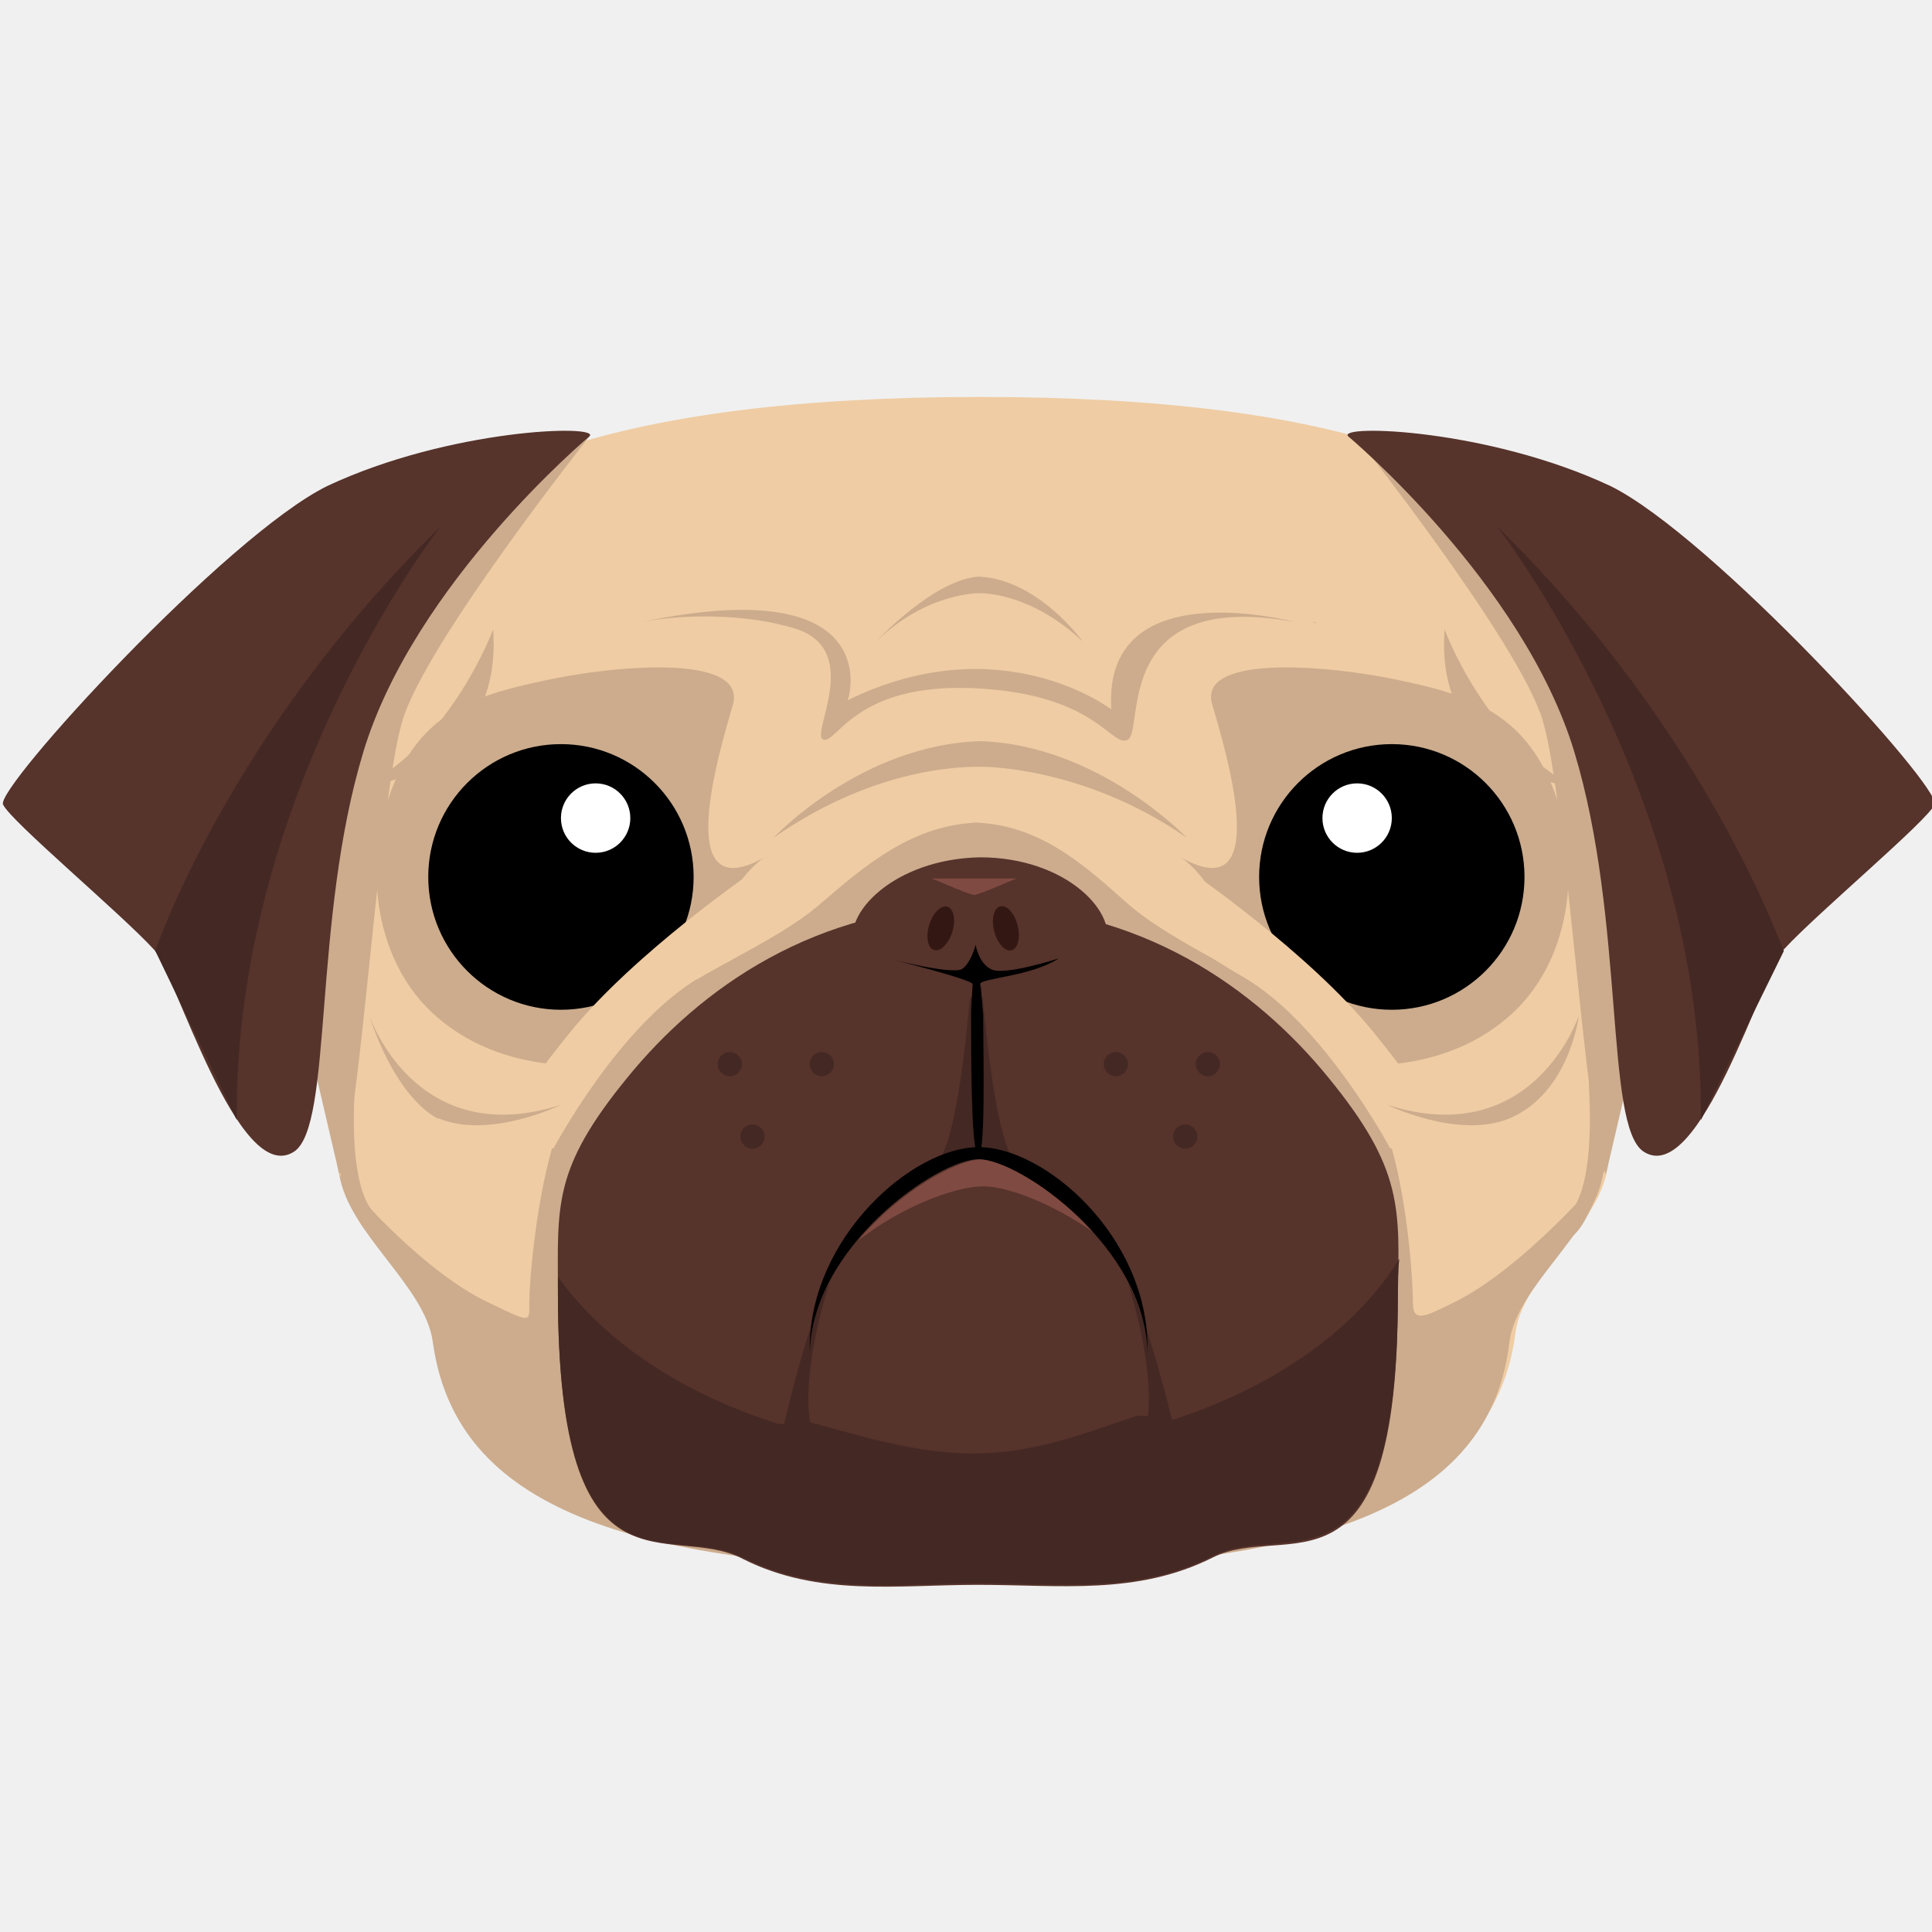
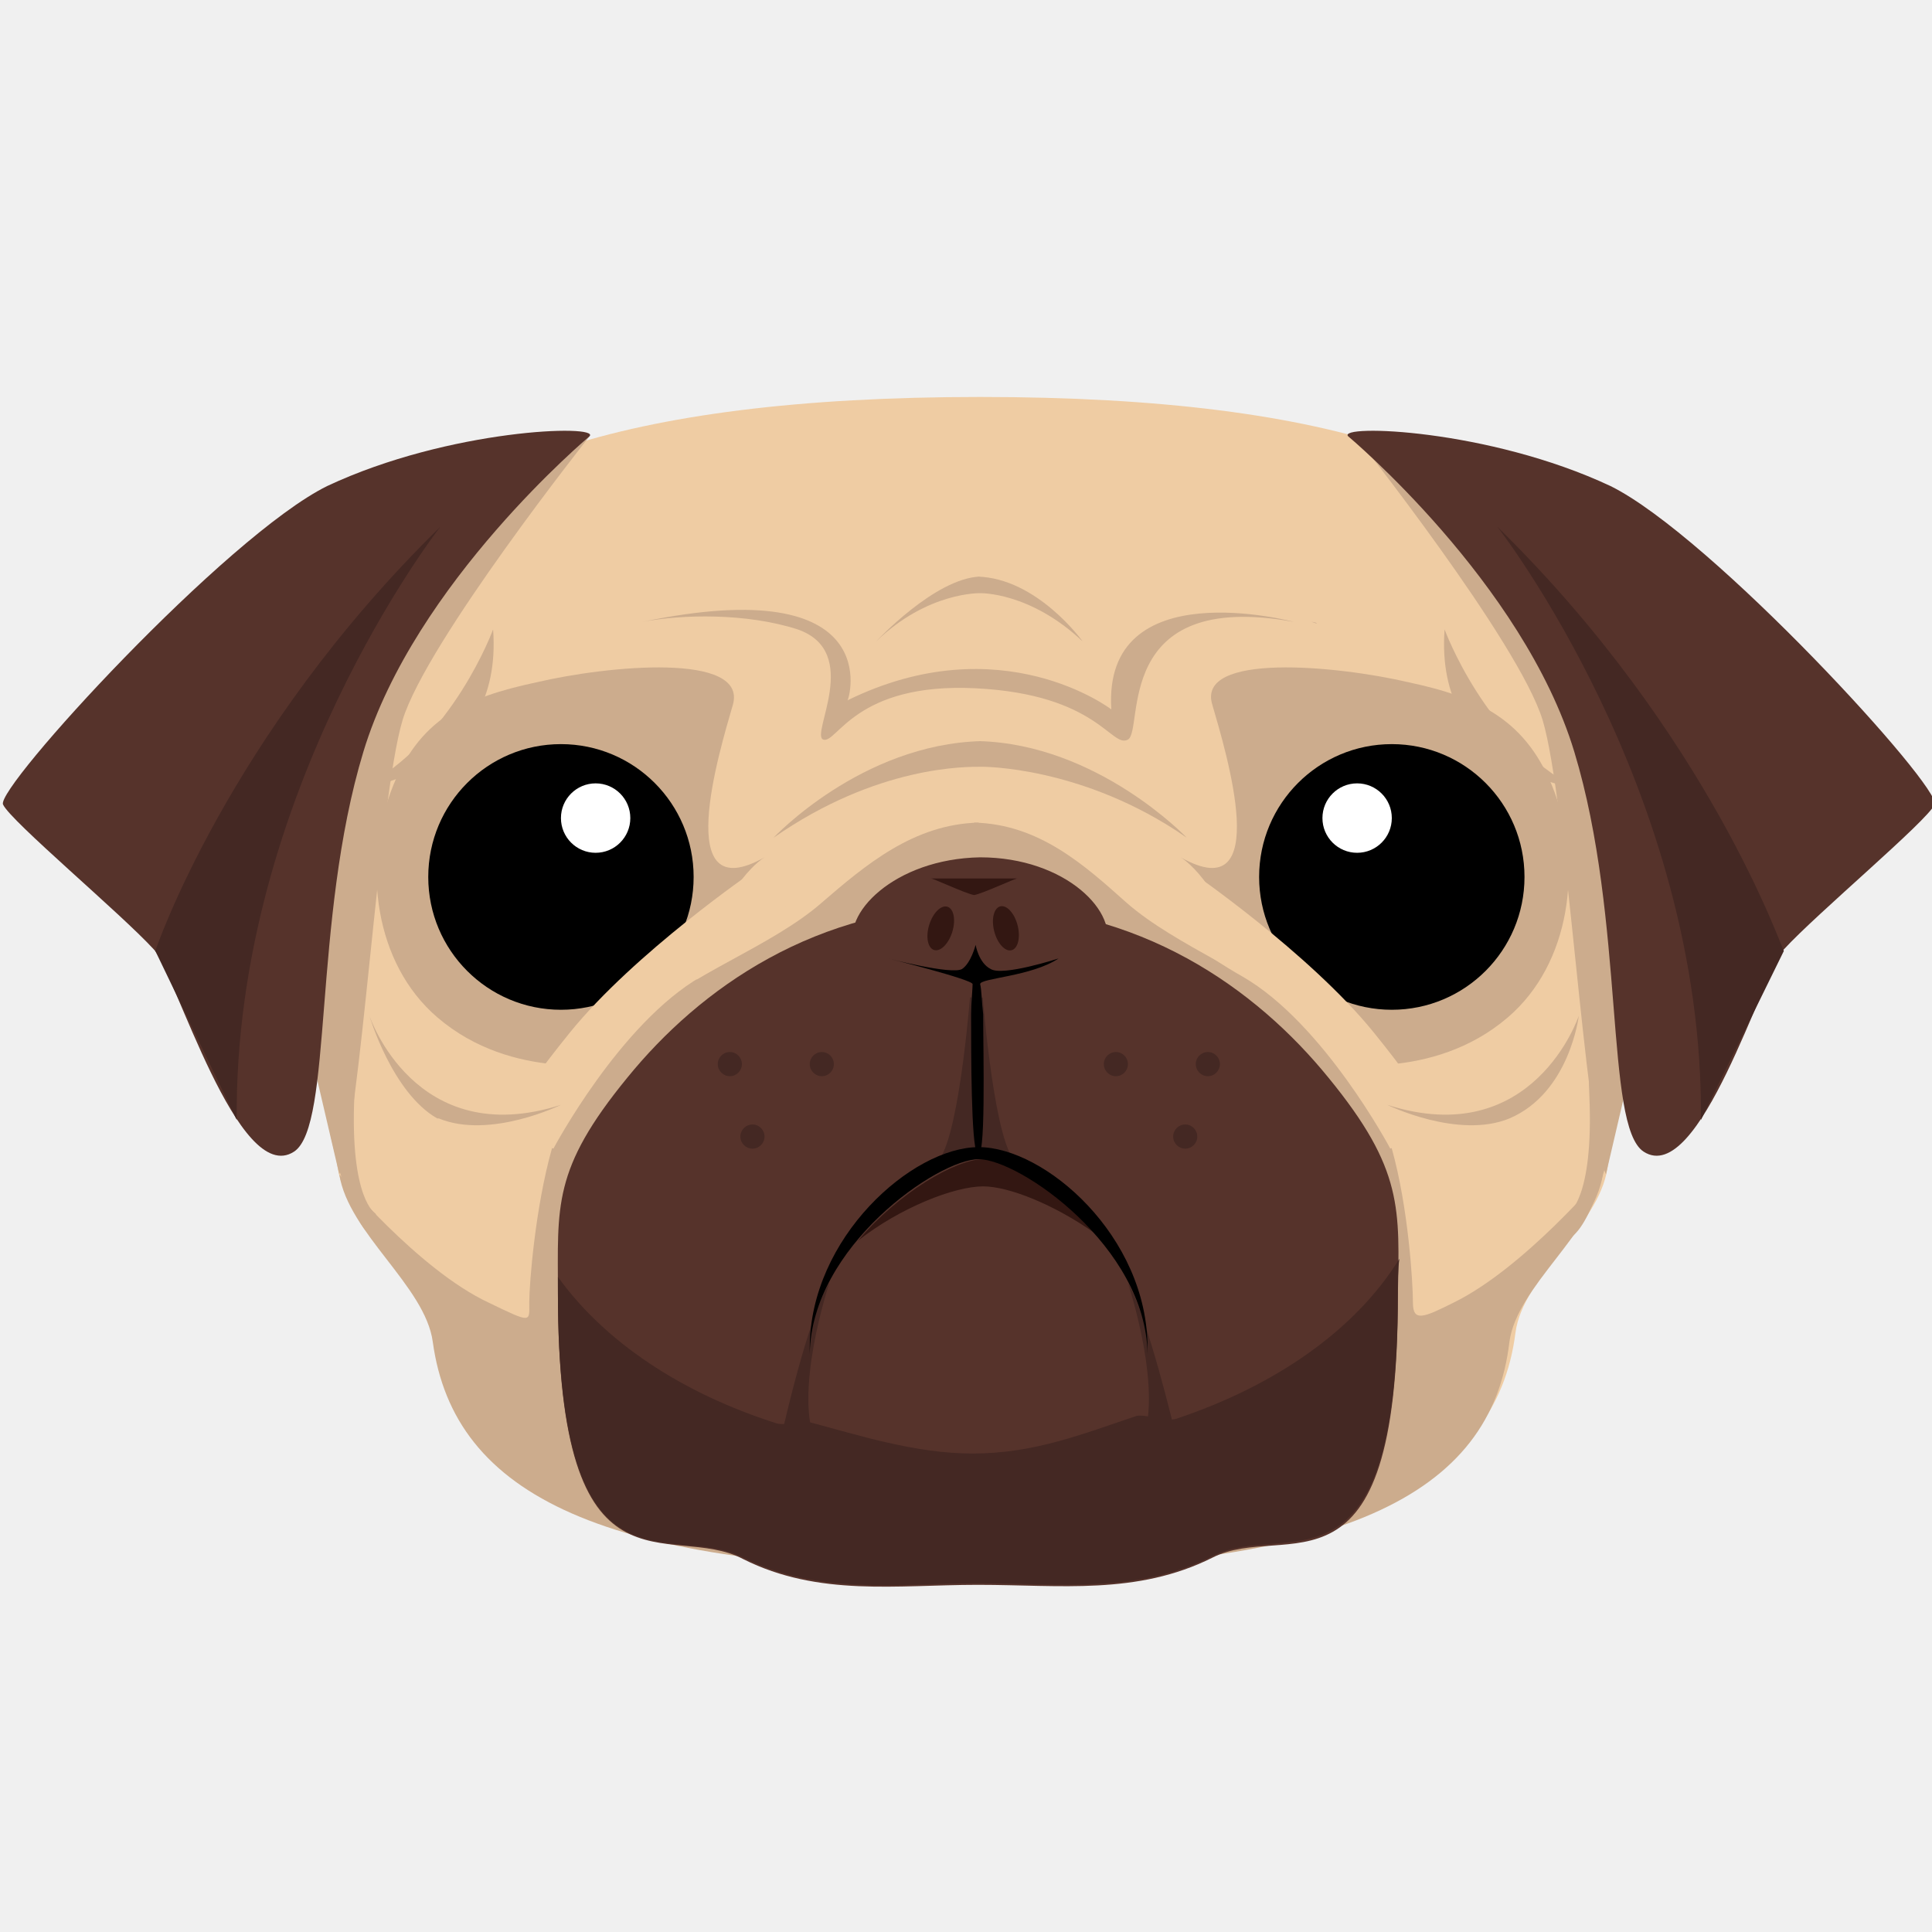
<svg xmlns="http://www.w3.org/2000/svg" xml:space="preserve" id="Layer_1" x="0" y="0" version="1.1" viewBox="0 0 128 128">
-   <style id="style1" type="text/css">.st1{fill:#efcca3}.st3{fill:#ccac8d}.st4{fill:#fff}.st7{fill:#56332b}.st8{fill:#442823}.st9{fill:#7f4a41}.st10{fill:#331712}</style>
-   <path id="path1" stroke-width="1" d="M107.296 50.9c-.2-4.4.4-8.3-1.598-11.6-4.796-8.2-16.784-13-40.76-13v.7h-.5.5v-.7c-23.977 0-36.565 4.8-41.36 13.1-1.899 3.4-1.699 7.2-1.999 11.6-.2 3.5-1.798 7.2-1.099 11.2.8 5.2 1.1 10.4 1.899 15.2.599 3.9 5.994 7.2 6.493 10.9 1.399 10.2 11.989 14.9 35.965 14.9v.8h-.599.7v-.8c23.976 0 34.166-4.7 35.465-14.9.5-3.8 5.495-7 6.094-10.9.8-4.8 1.099-10 1.898-15.2.7-4-.899-7.8-1.099-11.3z" class="st1" />
-   <path id="path2" stroke-width="1" d="M64.538 54.5c4.296.1 7.293 2.8 10.09 5.3 3.297 2.9 8.891 4.9 11.19 7.4 2.297 2.5 5.294 5 6.393 8.9C93.31 80 93.61 85 93.61 86.3c0 1.3.699 1 2.697 0 4.695-2.3 9.89-8.5 9.89-8.5-.6 3.9-5.694 7.4-6.194 11.1C98.805 99.1 88.914 104 64.438 104h-.1.6" class="st3" />
-   <path id="path3" stroke-width="1" d="M80.322 46.7c.9 3.1 4.096 13.6-2.098 10.1 0 0 2.598 1.5 4.196 7.2 1.699 5.7 5.795 6.4 5.795 6.4s6.693 1.3 11.688-3c4.196-3.6 4.896-10 3.097-14.9-1.798-4.8-4.995-6.3-9.69-7.3-4.696-1.1-14.087-2-12.988 1.5z" class="st3" />
+   <path id="path1" stroke-width="1" d="M107.296 50.9c-.2-4.4.4-8.3-1.598-11.6-4.796-8.2-16.784-13-40.76-13v.7h-.5.5v-.7c-23.977 0-36.565 4.8-41.36 13.1-1.899 3.4-1.699 7.2-1.999 11.6-.2 3.5-1.798 7.2-1.099 11.2.8 5.2 1.1 10.4 1.899 15.2.599 3.9 5.994 7.2 6.493 10.9 1.399 10.2 11.989 14.9 35.965 14.9v.8h-.599.7v-.8c23.976 0 34.166-4.7 35.465-14.9.5-3.8 5.495-7 6.094-10.9.8-4.8 1.099-10 1.898-15.2.7-4-.899-7.8-1.099-11.3z" fill="#efcca3" />
+   <path id="path2" stroke-width="1" d="M64.538 54.5c4.296.1 7.293 2.8 10.09 5.3 3.297 2.9 8.891 4.9 11.19 7.4 2.297 2.5 5.294 5 6.393 8.9C93.31 80 93.61 85 93.61 86.3c0 1.3.699 1 2.697 0 4.695-2.3 9.89-8.5 9.89-8.5-.6 3.9-5.694 7.4-6.194 11.1C98.805 99.1 88.914 104 64.438 104h-.1.6" fill="#ccac8d" />
+   <path id="path3" stroke-width="1" d="M80.322 46.7c.9 3.1 4.096 13.6-2.098 10.1 0 0 2.598 1.5 4.196 7.2 1.699 5.7 5.795 6.4 5.795 6.4s6.693 1.3 11.688-3c4.196-3.6 4.896-10 3.097-14.9-1.798-4.8-4.995-6.3-9.69-7.3-4.696-1.1-14.087-2-12.988 1.5z" fill="#ccac8d" />
  <ellipse id="circle3" cx="92.211" cy="58.1" stroke-width="1" rx="8.791" ry="8.8" />
-   <ellipse id="circle4" cx="89.913" cy="54.2" stroke-width="1" class="st4" rx="2.298" ry="2.3" />
-   <path id="path4" stroke-width="1" d="M78.824 57.7s7.892 5.4 12.188 10.7c4.296 5.3 4.196 6.3 4.196 6.3l-3.097 1.4s-4.396-8.3-9.79-11.4c-5.495-3.1-6.095-5.7-6.095-5.7z" class="st1" />
-   <path id="path5" stroke-width="1" d="M64.837 54.5c-4.295.1-7.492 2.8-10.39 5.3-3.296 2.9-9.09 4.9-11.389 7.4-2.297 2.5-5.394 5-6.493 8.9-1.1 3.9-1.499 8.9-1.499 10.2 0 1.3.2 1.4-2.697 0-4.696-2.2-9.89-8.5-9.89-8.5.599 3.9 5.694 7.4 6.193 11.1 1.4 10.2 11.29 15.1 35.766 15.1h.5" class="st3" />
-   <path id="path6" stroke-width="1" d="M88.015 71.4C83.22 65.5 75.527 60 64.837 60h-.1c-10.69 0-18.382 5.5-23.177 11.4-4.995 6.1-4.596 8.5-4.596 14.3 0 21 7.393 15 12.288 17.6 4.996 2.5 10.19 1.7 15.486 1.7h.1c5.394 0 10.49.7 15.484-1.8 4.896-2.5 12.289 3.7 12.289-17.3.1-5.8.4-8.4-4.596-14.5z" class="st7" />
-   <path id="path7" stroke-width="1" d="M64.338 65.2s-.7 9.7-2.098 11.6l2.597-.6z" class="st8" />
-   <path id="path8" stroke-width="1" d="M65.037 65.2s.7 9.7 2.098 11.6l-2.597-.6z" class="st8" />
-   <path id="path9" stroke-width="1" d="M56.645 62.9c-.999-2.3 2.598-6 8.292-6.1 5.695 0 9.291 3.7 8.292 6.1-.999 2.4-4.595 3.1-8.292 3.2-3.596-.1-7.293-.8-8.292-3.2Z" class="st7" />
+   <ellipse id="circle4" cx="89.913" cy="54.2" stroke-width="1" fill="#fff" rx="2.298" ry="2.3" />
+   <path id="path4" stroke-width="1" d="M78.824 57.7s7.892 5.4 12.188 10.7c4.296 5.3 4.196 6.3 4.196 6.3l-3.097 1.4s-4.396-8.3-9.79-11.4c-5.495-3.1-6.095-5.7-6.095-5.7z" fill="#efcca3" />
+   <path id="path5" stroke-width="1" d="M64.837 54.5c-4.295.1-7.492 2.8-10.39 5.3-3.296 2.9-9.09 4.9-11.389 7.4-2.297 2.5-5.394 5-6.493 8.9-1.1 3.9-1.499 8.9-1.499 10.2 0 1.3.2 1.4-2.697 0-4.696-2.2-9.89-8.5-9.89-8.5.599 3.9 5.694 7.4 6.193 11.1 1.4 10.2 11.29 15.1 35.766 15.1h.5" fill="#ccac8d" />
+   <path id="path6" stroke-width="1" d="M88.015 71.4C83.22 65.5 75.527 60 64.837 60h-.1c-10.69 0-18.382 5.5-23.177 11.4-4.995 6.1-4.596 8.5-4.596 14.3 0 21 7.393 15 12.288 17.6 4.996 2.5 10.19 1.7 15.486 1.7h.1c5.394 0 10.49.7 15.484-1.8 4.896-2.5 12.289 3.7 12.289-17.3.1-5.8.4-8.4-4.596-14.5z" fill="#56332b" />
+   <path id="path7" stroke-width="1" d="M64.338 65.2s-.7 9.7-2.098 11.6l2.597-.6z" fill="#442823" />
+   <path id="path8" stroke-width="1" d="M65.037 65.2s.7 9.7 2.098 11.6l-2.597-.6z" fill="#442823" />
+   <path id="path9" stroke-width="1" d="M56.645 62.9c-.999-2.3 2.598-6 8.292-6.1 5.695 0 9.291 3.7 8.292 6.1-.999 2.4-4.595 3.1-8.292 3.2-3.596-.1-7.293-.8-8.292-3.2Z" fill="#56332b" />
  <path id="path10" stroke-width="1" d="M64.937 65.2c0-.4 3.397-.5 5.195-1.7 0 0-3.696 1.2-4.495.7-.8-.4-1-1.6-1-1.6s-.3 1.2-.899 1.6c-.699.4-4.895-.7-4.895-.7s5.595 1.4 5.595 1.7c0 .3-.1 1.3-.1 2 0 2.5 0 8.7.4 9.2.599.9.4-6.7.4-9.2-.1-.8-.1-1.6-.2-2z" />
-   <path id="path11" stroke-width="1" d="M65.137 78.6c1.698 0 4.696 1.2 7.393 3.1-2.598-2.9-5.695-4.9-7.393-4.9-1.798 0-5.594 2.2-8.292 5.4 2.797-2.2 6.394-3.6 8.292-3.6z" class="st9" />
-   <path id="path12" stroke-width="1" d="M64.438 96.3c-3.797 0-7.493-1.2-10.89-2.1-.699-.2-1.398.3-2.098.1-6.294-2-11.389-5.4-14.486-9.7v1c0 21 7.393 15.1 12.288 17.6 4.996 2.5 10.19 1.7 15.486 1.7h.1c5.394 0 10.49.7 15.484-1.8 4.896-2.5 12.289 3.6 12.289-17.4 0-.8 0-1.6.1-2.3-2.898 4.7-8.193 8.4-14.786 10.6-.6.2-1.998-.3-2.598-.2-3.596 1.2-6.793 2.5-10.89 2.5z" class="st8" />
-   <path id="path13" stroke-width="1" d="M54.947 85s-2.498 7.5-.8 10.8l-2.297-1s1.698-7.6 3.097-9.8z" class="st8" />
-   <path id="path14" stroke-width="1" d="M74.728 85s2.497 7.5.8 10.8l2.297-1s-1.798-7.6-3.097-9.8z" class="st8" />
-   <path id="path15" stroke-width="1" d="M48.553 46.7c-.899 3.1-4.096 13.6 2.098 10.1 0 0-2.597 1.5-4.196 7.2-1.598 5.7-5.794 6.4-5.794 6.4s-6.694 1.3-11.689-3c-4.196-3.6-4.895-10-3.097-14.9 1.798-4.9 4.995-6.3 9.69-7.3 4.696-1.1 13.987-2 12.988 1.5z" class="st3" />
+   <path id="path11" stroke-width="1" d="M65.137 78.6c1.698 0 4.696 1.2 7.393 3.1-2.598-2.9-5.695-4.9-7.393-4.9-1.798 0-5.594 2.2-8.292 5.4 2.797-2.2 6.394-3.6 8.292-3.6z" fill="#331712" />
+   <path id="path12" stroke-width="1" d="M64.438 96.3c-3.797 0-7.493-1.2-10.89-2.1-.699-.2-1.398.3-2.098.1-6.294-2-11.389-5.4-14.486-9.7v1c0 21 7.393 15.1 12.288 17.6 4.996 2.5 10.19 1.7 15.486 1.7h.1c5.394 0 10.49.7 15.484-1.8 4.896-2.5 12.289 3.6 12.289-17.4 0-.8 0-1.6.1-2.3-2.898 4.7-8.193 8.4-14.786 10.6-.6.2-1.998-.3-2.598-.2-3.596 1.2-6.793 2.5-10.89 2.5z" fill="#442823" />
+   <path id="path13" stroke-width="1" d="M54.947 85s-2.498 7.5-.8 10.8l-2.297-1s1.698-7.6 3.097-9.8z" fill="#442823" />
+   <path id="path14" stroke-width="1" d="M74.728 85s2.497 7.5.8 10.8l2.297-1s-1.798-7.6-3.097-9.8z" fill="#442823" />
+   <path id="path15" stroke-width="1" d="M48.553 46.7c-.899 3.1-4.096 13.6 2.098 10.1 0 0-2.597 1.5-4.196 7.2-1.598 5.7-5.794 6.4-5.794 6.4s-6.694 1.3-11.689-3c-4.196-3.6-4.895-10-3.097-14.9 1.798-4.9 4.995-6.3 9.69-7.3 4.696-1.1 13.987-2 12.988 1.5z" fill="#ccac8d" />
  <path id="path16" stroke-width="1" d="M64.837 76.8c2.698 0 11.09 5.8 11.19 12.9v-.4c0-7.4-6.794-13.3-11.19-13.3-4.395 0-11.189 6-11.189 13.3v.4c.1-7.1 8.492-12.9 11.19-12.9z" />
-   <ellipse id="ellipse16" cx="49.193" cy="76.207" stroke-width=".999" class="st10" rx=".799" ry="1.5" transform="rotate(-14.474) skewX(-.027)" />
-   <ellipse id="ellipse17" cx="77.742" cy="40.256" stroke-width="1" class="st10" rx=".799" ry="1.5" transform="rotate(17.251) skewX(.031)" />
+   <ellipse id="ellipse16" cx="49.193" cy="76.207" stroke-width=".999" fill="#331712" rx=".799" ry="1.5" transform="rotate(-14.474) skewX(-.027)" />
+   <ellipse id="ellipse17" cx="77.742" cy="40.256" stroke-width="1" fill="#331712" rx=".799" ry="1.5" transform="rotate(17.251) skewX(.031)" />
  <ellipse id="circle17" cx="37.164" cy="58.1" stroke-width="1" rx="8.791" ry="8.8" />
-   <ellipse id="circle18" cx="39.462" cy="54.2" stroke-width="1" class="st4" rx="2.298" ry="2.3" />
-   <path id="path18" stroke-width="1" d="M67.435 58.2c0-.1-2.298 1-2.897 1.1-.6-.1-2.897-1.2-2.897-1.1h5.794z" class="st9" />
-   <path id="path19" stroke-width="1" d="M49.952 57.7s-7.893 5.4-12.188 10.7c-4.296 5.3-4.196 6.3-4.196 6.3l3.097 1.4s4.395-8.3 9.79-11.4C51.85 61.6 52.55 59 52.55 59z" class="st1" />
-   <path id="path20" stroke-width="1" d="M32.669 41.7s-2.698 7.4-8.692 10.5c0 0 9.39-1.1 8.692-10.5z" class="st3" />
-   <path id="path21" stroke-width="1" d="M95.708 41.7s2.697 7.4 8.691 10.5c0 0-9.39-1.1-8.691-10.5z" class="st3" />
-   <path id="path22" stroke-width="1" d="M78.624 55.5s-5.894-6.2-13.787-6.4h.2c-7.992.2-13.786 6.4-13.786 6.4 6.893-4.8 12.787-4.7 13.786-4.7-.1 0 6.694-.1 13.587 4.7z" class="st3" />
-   <path id="path23" stroke-width="1" d="M71.73 42.5s-2.996-4.2-6.992-4.3h.2c-2.998.1-6.894 4.3-6.894 4.3 3.397-3.3 6.893-3.2 6.893-3.2s3.297-.1 6.794 3.2z" class="st3" />
-   <path id="path24" stroke-width="1" d="M37.164 73.2s-4.695 2.3-8.092.9h-.1c-2.997-1.7-4.496-6.8-4.496-6.8s2.998 9 12.688 5.9z" class="st3" />
-   <path id="path25" stroke-width="1" d="M91.911 73.2s4.696 2.3 8.092.9c3.996-1.7 4.596-6.8 4.596-6.8s-2.997 9-12.688 5.9z" class="st3" />
-   <path id="path26" stroke-width="1" d="M42.559 41.2c2.597-.5 6.893-.6 10.29.5 4.296 1.5.8 7 1.698 7.3.9.3 2.098-3.8 10.09-3.4 8.093.4 8.992 4 10.09 3.4 1.1-.6-1.098-10 10.99-7.8 0 0-12.688-3.4-12.088 5.8 0 0-7.293-5.6-17.483-.6.1 0 2.697-8.6-13.587-5.2z" class="st3" />
-   <path id="path27" stroke-width="1" d="M86.816 41.2c.2 0 .3.1.4.1.1 0-.1-.1-.4-.1z" class="st3" />
-   <path id="path28" stroke-width="1" d="M86.816 41.2Z" class="st3" />
-   <path id="path29" stroke-width="1" d="M39.062 28.9s-10.79 13.6-12.388 18.8c-1.598 5.3-2.797 27-4.196 30.1l-4.995-21.4 9.191-22.3Z" class="st3" />
-   <path id="path30" stroke-width="1" d="M89.813 28.9s10.79 13.6 12.388 18.8c1.599 5.3 2.798 27 4.196 30.1l4.995-21.4-9.19-22.3z" class="st3" />
-   <path id="path31" stroke-width="1" d="M89.314 28.9s11.588 9.7 14.985 20.9c3.397 11.2 1.998 24.8 4.596 26.5 3.696 2.4 7.892-11.9 9.29-13.4 2.199-2.4 9.492-8.5 9.991-9.6.5-1.1-14.786-17.8-21.48-21.1-8.091-3.8-18.082-4.1-17.382-3.3Z" class="st7" />
-   <path id="path32" stroke-width="1" d="M99.204 34.9s13.687 17.5 13.487 39.3l5.495-11.2c-.1 0-4.896-14.3-18.982-28.1z" class="st8" />
-   <path id="path33" stroke-width="1" d="M39.062 28.9s-11.588 9.7-14.985 20.9C20.68 61 22.079 74.6 19.48 76.3c-3.696 2.4-7.892-11.9-9.29-13.4C7.991 60.5.7 54.4.2 53.3c-.5-1.1 14.786-17.8 21.48-21.1 8.091-3.8 18.082-4.1 17.382-3.3Z" class="st7" />
-   <path id="path34" stroke-width="1" d="M29.172 34.9S15.485 52.4 15.685 74.2L10.29 63s4.796-14.3 18.882-28.1z" class="st8" />
-   <path id="path35" stroke-width="1" d="M21.78 74.6s.998 5.4 2.597 7.1c1.598 1.7.5-1.3.5-1.3s-1.7-.9-1.4-7.8c.3-6.9-1.698 2-1.698 2z" class="st3" />
-   <path id="path36" stroke-width="1" d="M106.997 74.6s-1 5.4-2.598 7.1c-1.598 1.7-.5-1.3-.5-1.3s1.699-.9 1.4-7.8c-.3-6.9 1.698 2 1.698 2z" class="st3" />
-   <ellipse id="circle36" cx="54.447" cy="70.5" stroke-width="1" class="st8" rx=".799" ry=".8" />
-   <ellipse id="circle37" cx="49.852" cy="75.3" stroke-width="1" class="st8" rx=".799" ry=".8" />
-   <ellipse id="circle38" cx="48.353" cy="70.5" stroke-width="1" class="st8" rx=".799" ry=".8" />
-   <ellipse id="circle39" cx="73.929" cy="70.5" stroke-width="1" class="st8" rx=".799" ry=".8" />
-   <ellipse id="circle40" cx="78.524" cy="75.3" stroke-width="1" class="st8" rx=".799" ry=".8" />
-   <ellipse id="circle41" cx="80.023" cy="70.5" stroke-width="1" class="st8" rx=".799" ry=".8" />
+   <ellipse id="circle18" cx="39.462" cy="54.2" stroke-width="1" fill="#fff" rx="2.298" ry="2.3" />
+   <path id="path18" stroke-width="1" d="M67.435 58.2c0-.1-2.298 1-2.897 1.1-.6-.1-2.897-1.2-2.897-1.1h5.794z" fill="#331712" />
+   <path id="path19" stroke-width="1" d="M49.952 57.7s-7.893 5.4-12.188 10.7c-4.296 5.3-4.196 6.3-4.196 6.3l3.097 1.4s4.395-8.3 9.79-11.4C51.85 61.6 52.55 59 52.55 59z" fill="#efcca3" />
+   <path id="path20" stroke-width="1" d="M32.669 41.7s-2.698 7.4-8.692 10.5c0 0 9.39-1.1 8.692-10.5z" fill="#ccac8d" />
+   <path id="path21" stroke-width="1" d="M95.708 41.7s2.697 7.4 8.691 10.5c0 0-9.39-1.1-8.691-10.5z" fill="#ccac8d" />
+   <path id="path22" stroke-width="1" d="M78.624 55.5s-5.894-6.2-13.787-6.4h.2c-7.992.2-13.786 6.4-13.786 6.4 6.893-4.8 12.787-4.7 13.786-4.7-.1 0 6.694-.1 13.587 4.7z" fill="#ccac8d" />
+   <path id="path23" stroke-width="1" d="M71.73 42.5s-2.996-4.2-6.992-4.3h.2c-2.998.1-6.894 4.3-6.894 4.3 3.397-3.3 6.893-3.2 6.893-3.2s3.297-.1 6.794 3.2z" fill="#ccac8d" />
+   <path id="path24" stroke-width="1" d="M37.164 73.2s-4.695 2.3-8.092.9h-.1c-2.997-1.7-4.496-6.8-4.496-6.8s2.998 9 12.688 5.9z" fill="#ccac8d" />
+   <path id="path25" stroke-width="1" d="M91.911 73.2s4.696 2.3 8.092.9c3.996-1.7 4.596-6.8 4.596-6.8s-2.997 9-12.688 5.9z" fill="#ccac8d" />
+   <path id="path26" stroke-width="1" d="M42.559 41.2c2.597-.5 6.893-.6 10.29.5 4.296 1.5.8 7 1.698 7.3.9.3 2.098-3.8 10.09-3.4 8.093.4 8.992 4 10.09 3.4 1.1-.6-1.098-10 10.99-7.8 0 0-12.688-3.4-12.088 5.8 0 0-7.293-5.6-17.483-.6.1 0 2.697-8.6-13.587-5.2z" fill="#ccac8d" />
+   <path id="path27" stroke-width="1" d="M86.816 41.2c.2 0 .3.1.4.1.1 0-.1-.1-.4-.1z" fill="#ccac8d" />
+   <path id="path28" stroke-width="1" d="M86.816 41.2Z" fill="#ccac8d" />
+   <path id="path29" stroke-width="1" d="M39.062 28.9s-10.79 13.6-12.388 18.8c-1.598 5.3-2.797 27-4.196 30.1l-4.995-21.4 9.191-22.3Z" fill="#ccac8d" />
+   <path id="path30" stroke-width="1" d="M89.813 28.9s10.79 13.6 12.388 18.8c1.599 5.3 2.798 27 4.196 30.1l4.995-21.4-9.19-22.3z" fill="#ccac8d" />
+   <path id="path31" stroke-width="1" d="M89.314 28.9s11.588 9.7 14.985 20.9c3.397 11.2 1.998 24.8 4.596 26.5 3.696 2.4 7.892-11.9 9.29-13.4 2.199-2.4 9.492-8.5 9.991-9.6.5-1.1-14.786-17.8-21.48-21.1-8.091-3.8-18.082-4.1-17.382-3.3Z" fill="#56332b" />
+   <path id="path32" stroke-width="1" d="M99.204 34.9s13.687 17.5 13.487 39.3l5.495-11.2c-.1 0-4.896-14.3-18.982-28.1z" fill="#442823" />
+   <path id="path33" stroke-width="1" d="M39.062 28.9s-11.588 9.7-14.985 20.9C20.68 61 22.079 74.6 19.48 76.3c-3.696 2.4-7.892-11.9-9.29-13.4C7.991 60.5.7 54.4.2 53.3c-.5-1.1 14.786-17.8 21.48-21.1 8.091-3.8 18.082-4.1 17.382-3.3Z" fill="#56332b" />
+   <path id="path34" stroke-width="1" d="M29.172 34.9S15.485 52.4 15.685 74.2L10.29 63s4.796-14.3 18.882-28.1z" fill="#442823" />
+   <path id="path35" stroke-width="1" d="M21.78 74.6s.998 5.4 2.597 7.1c1.598 1.7.5-1.3.5-1.3s-1.7-.9-1.4-7.8c.3-6.9-1.698 2-1.698 2z" fill="#ccac8d" />
+   <path id="path36" stroke-width="1" d="M106.997 74.6s-1 5.4-2.598 7.1c-1.598 1.7-.5-1.3-.5-1.3s1.699-.9 1.4-7.8c-.3-6.9 1.698 2 1.698 2z" fill="#ccac8d" />
+   <ellipse id="circle36" cx="54.447" cy="70.5" stroke-width="1" fill="#442823" rx=".799" ry=".8" />
+   <ellipse id="circle37" cx="49.852" cy="75.3" stroke-width="1" fill="#442823" rx=".799" ry=".8" />
+   <ellipse id="circle38" cx="48.353" cy="70.5" stroke-width="1" fill="#442823" rx=".799" ry=".8" />
+   <ellipse id="circle39" cx="73.929" cy="70.5" stroke-width="1" fill="#442823" rx=".799" ry=".8" />
+   <ellipse id="circle40" cx="78.524" cy="75.3" stroke-width="1" fill="#442823" rx=".799" ry=".8" />
+   <ellipse id="circle41" cx="80.023" cy="70.5" stroke-width="1" fill="#442823" rx=".799" ry=".8" />
</svg>
